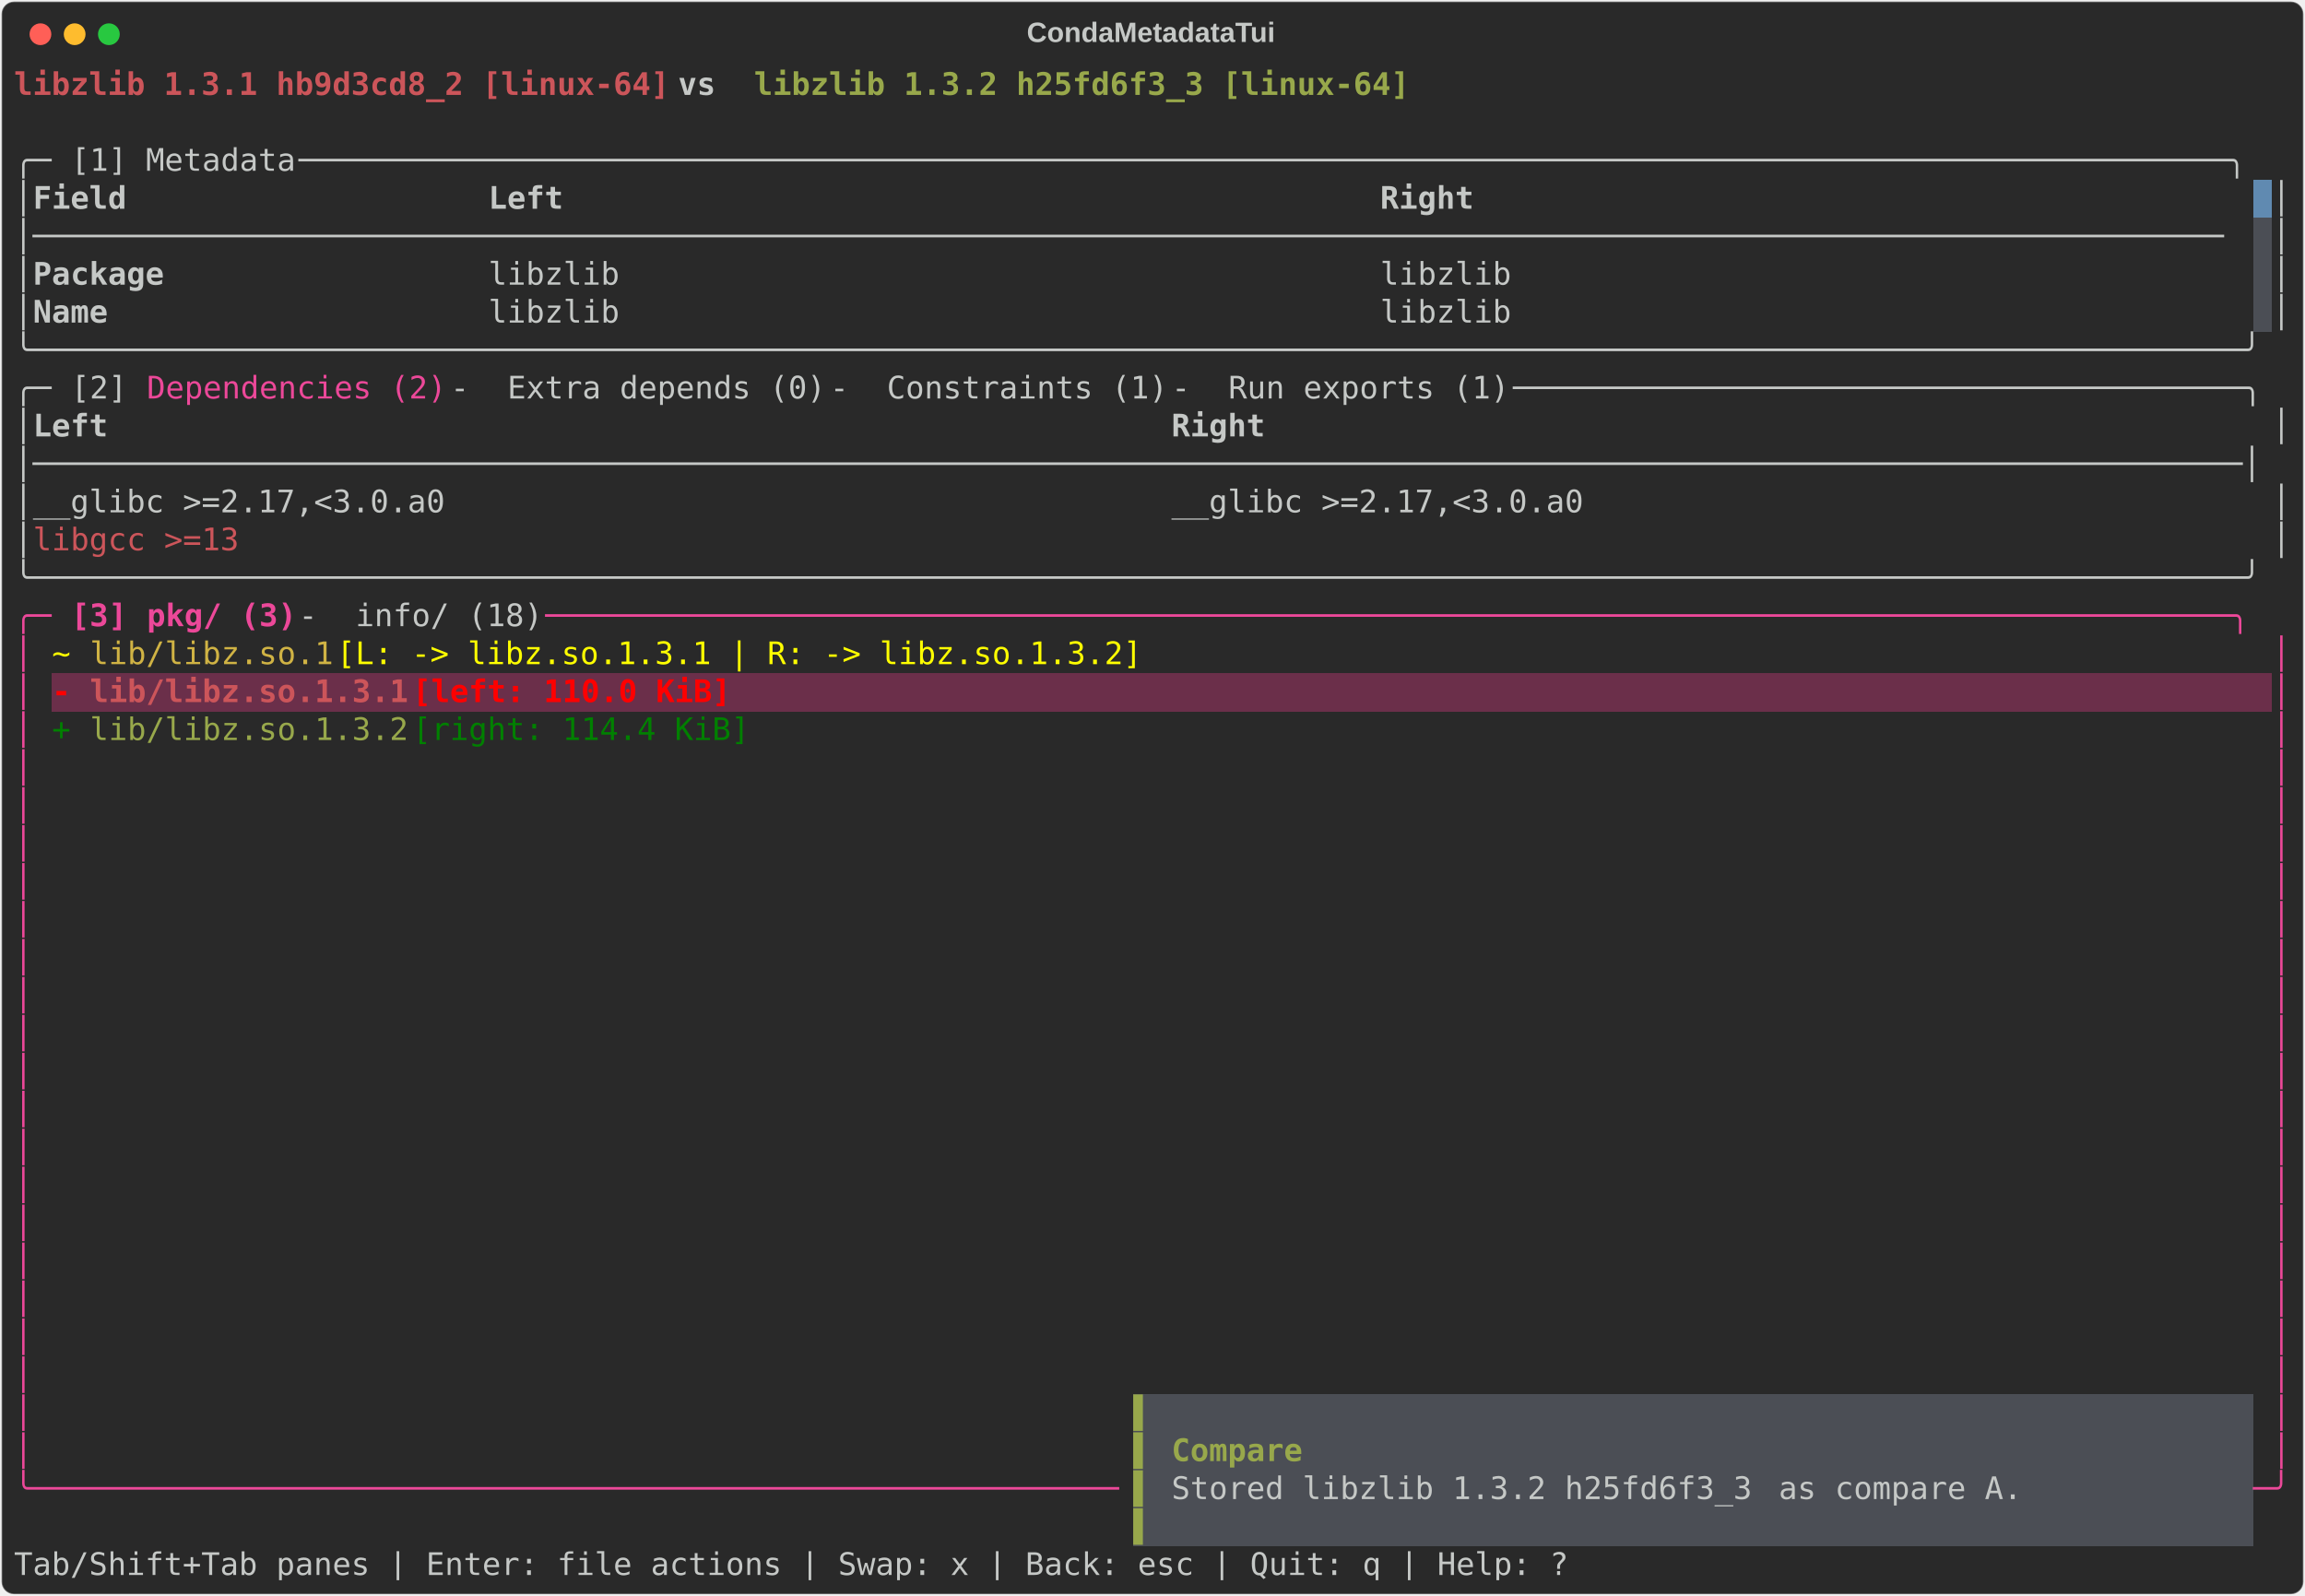
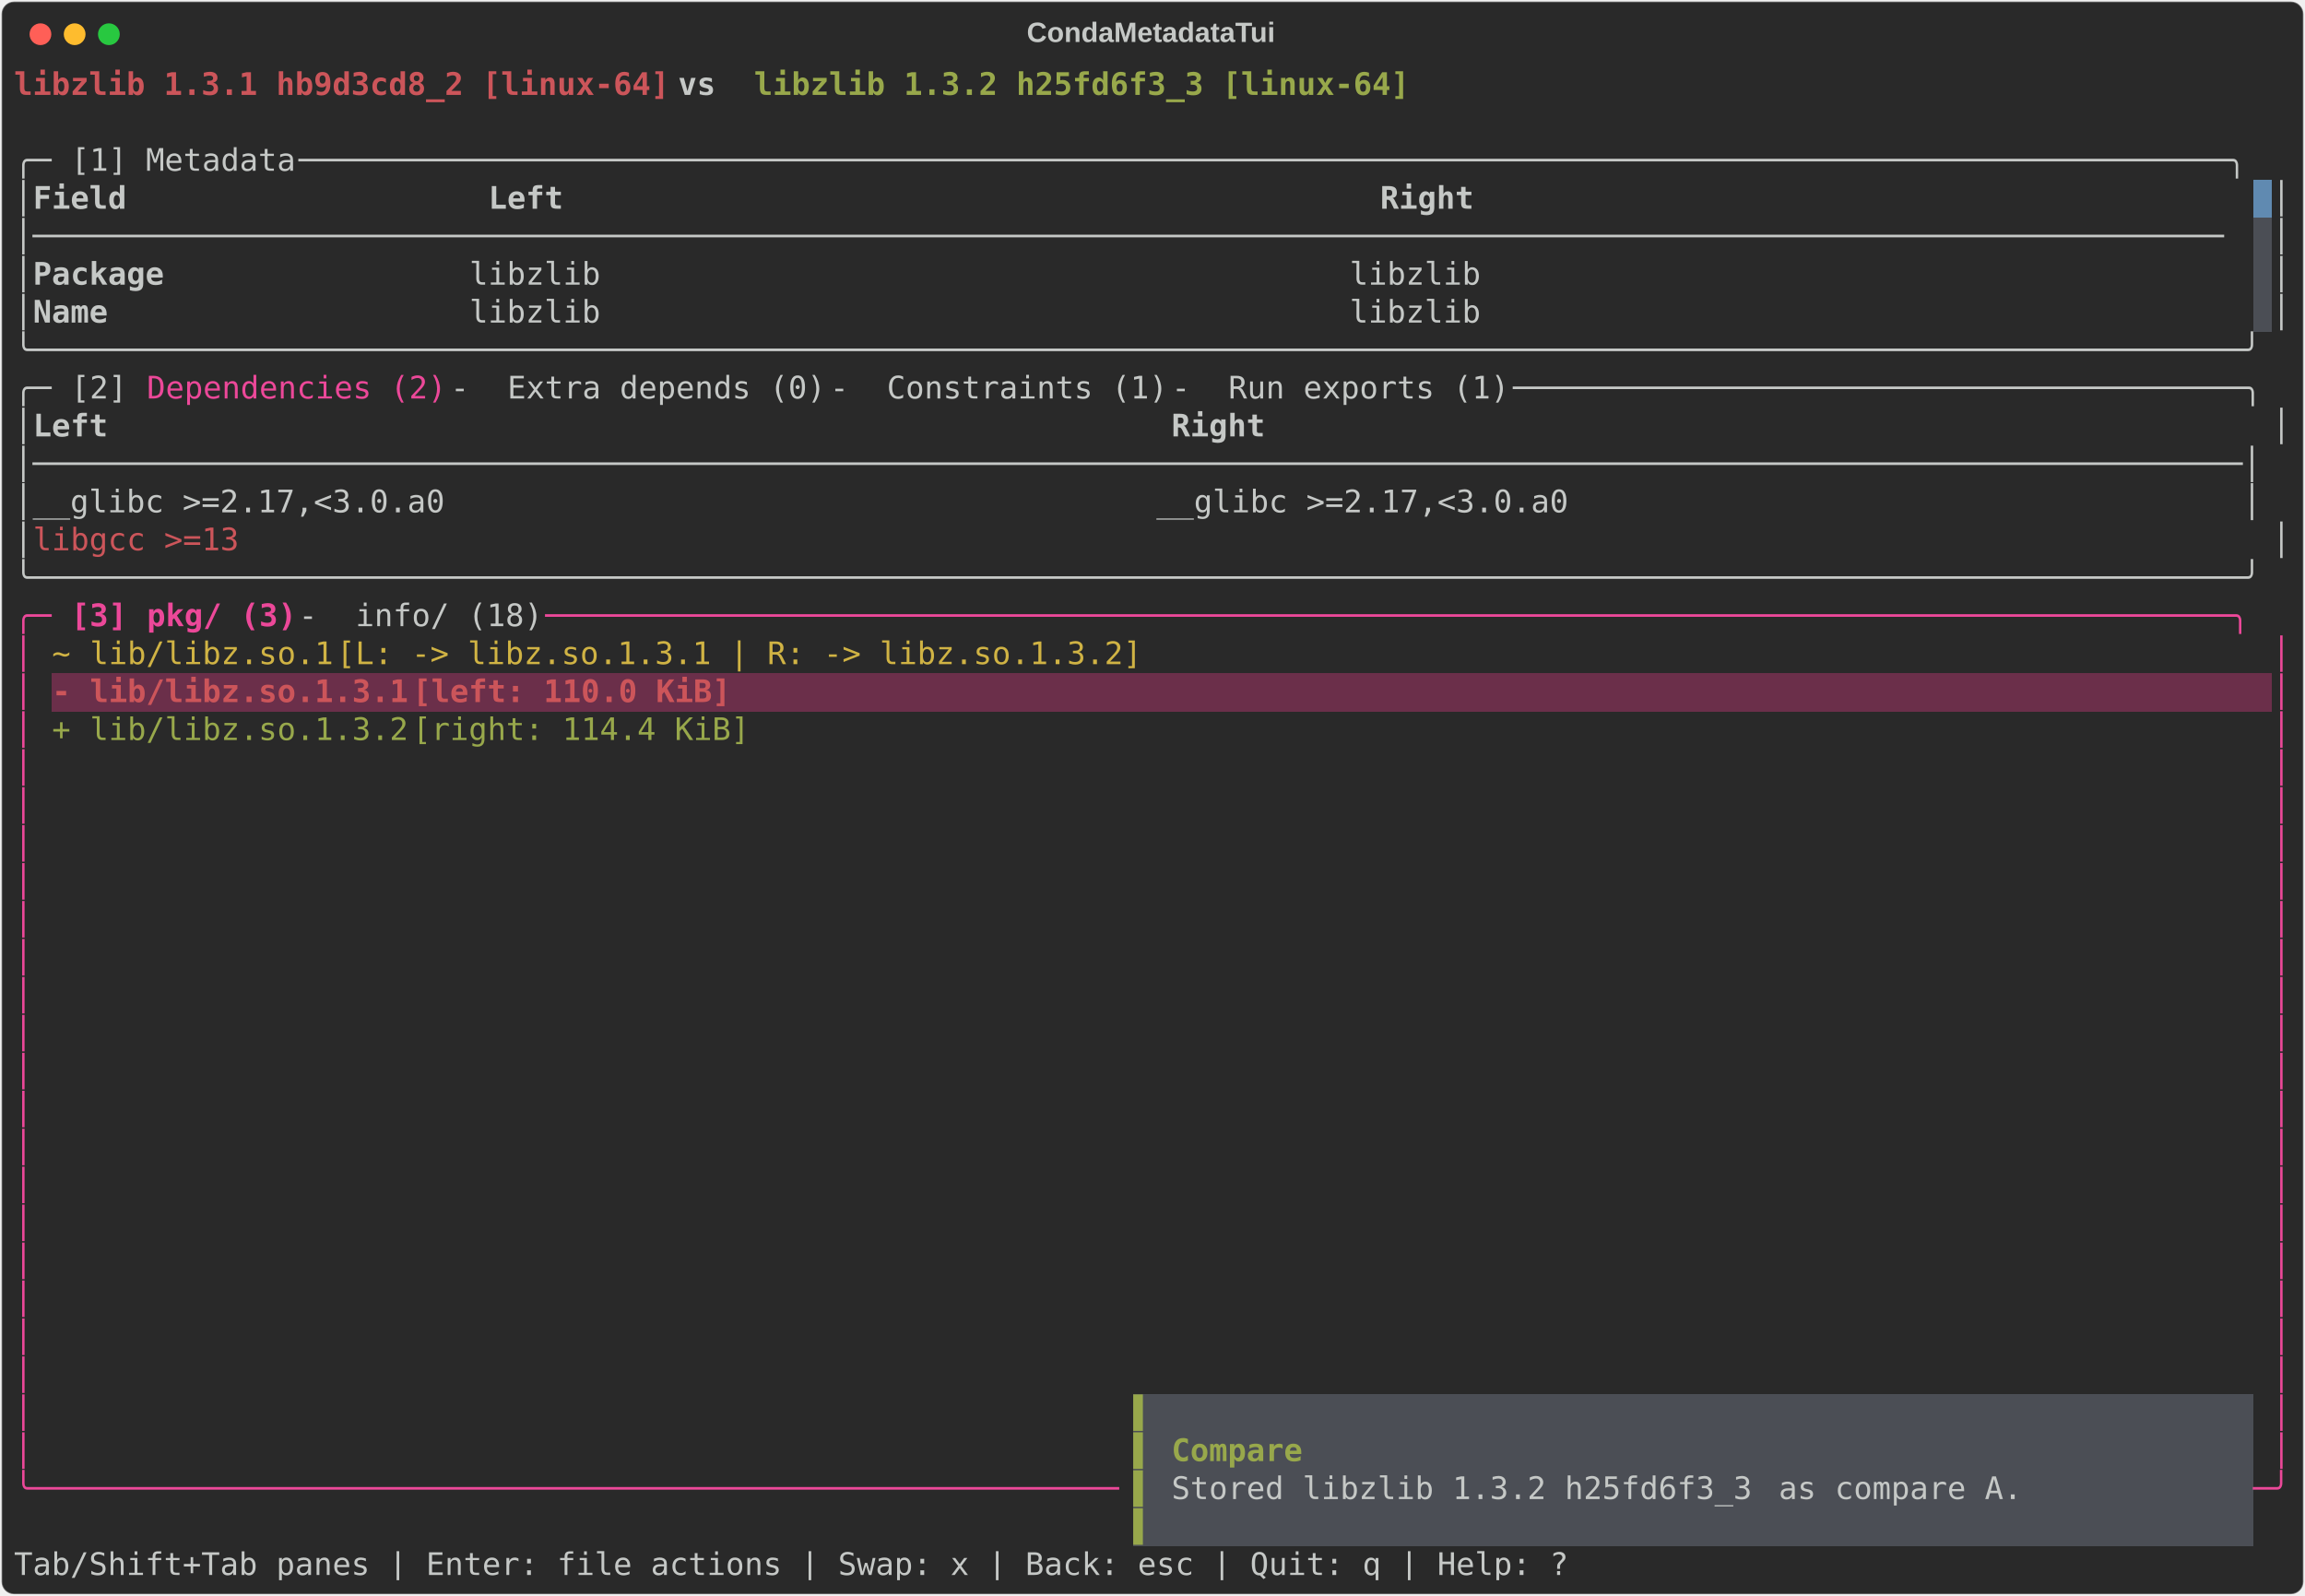
<svg xmlns="http://www.w3.org/2000/svg" class="rich-terminal" viewBox="0 0 1482 1026.0">
  <style>

    @font-face {
        font-family: "Fira Code";
        src: local("FiraCode-Regular"),
                url("https://cdnjs.cloudflare.com/ajax/libs/firacode/6.2.0/woff2/FiraCode-Regular.woff2") format("woff2"),
                url("https://cdnjs.cloudflare.com/ajax/libs/firacode/6.2.0/woff/FiraCode-Regular.woff") format("woff");
        font-style: normal;
        font-weight: 400;
    }
    @font-face {
        font-family: "Fira Code";
        src: local("FiraCode-Bold"),
                url("https://cdnjs.cloudflare.com/ajax/libs/firacode/6.2.0/woff2/FiraCode-Bold.woff2") format("woff2"),
                url("https://cdnjs.cloudflare.com/ajax/libs/firacode/6.2.0/woff/FiraCode-Bold.woff") format("woff");
        font-style: bold;
        font-weight: 700;
    }

    .terminal-matrix {
        font-family: Fira Code, monospace;
        font-size: 20px;
        line-height: 24.4px;
        font-variant-east-asian: full-width;
    }

    .terminal-title {
        font-size: 18px;
        font-weight: bold;
        font-family: arial;
    }

    .terminal-r1 { fill: #cc555a;font-weight: bold }
.terminal-r2 { fill: #c5c8c6;font-weight: bold }
.terminal-r3 { fill: #98a84b;font-weight: bold }
.terminal-r4 { fill: #c5c8c6 }
.terminal-r5 { fill: #292929 }
.terminal-r6 { fill: #ec4899 }
.terminal-r7 { fill: #cc555a }
.terminal-r8 { fill: #98a84b }
.terminal-r9 { fill: #ec4899;font-weight: bold }
- .terminal-r10 { fill: #ffff00 }
- .terminal-r11 { fill: #d0b344 }
- .terminal-r12 { fill: #ff0000;font-weight: bold }
- .terminal-r13 { fill: #ffffff;font-weight: bold }
- .terminal-r14 { fill: #008000 }
+ .terminal-r10 { fill: #d0b344 }
+ .terminal-r11 { fill: #ffffff;font-weight: bold }
    </style>
  <defs>
    <clipPath id="terminal-clip-terminal">
      <rect x="0" y="0" width="1463.0" height="975.0" />
    </clipPath>
    <clipPath id="terminal-line-0">
      <rect x="0" y="1.5" width="1464" height="24.65" />
    </clipPath>
    <clipPath id="terminal-line-1">
      <rect x="0" y="25.9" width="1464" height="24.65" />
    </clipPath>
    <clipPath id="terminal-line-2">
      <rect x="0" y="50.3" width="1464" height="24.65" />
    </clipPath>
    <clipPath id="terminal-line-3">
      <rect x="0" y="74.7" width="1464" height="24.65" />
    </clipPath>
    <clipPath id="terminal-line-4">
      <rect x="0" y="99.1" width="1464" height="24.65" />
    </clipPath>
    <clipPath id="terminal-line-5">
      <rect x="0" y="123.5" width="1464" height="24.65" />
    </clipPath>
    <clipPath id="terminal-line-6">
      <rect x="0" y="147.9" width="1464" height="24.65" />
    </clipPath>
    <clipPath id="terminal-line-7">
      <rect x="0" y="172.3" width="1464" height="24.65" />
    </clipPath>
    <clipPath id="terminal-line-8">
      <rect x="0" y="196.7" width="1464" height="24.65" />
    </clipPath>
    <clipPath id="terminal-line-9">
      <rect x="0" y="221.1" width="1464" height="24.65" />
    </clipPath>
    <clipPath id="terminal-line-10">
      <rect x="0" y="245.5" width="1464" height="24.65" />
    </clipPath>
    <clipPath id="terminal-line-11">
      <rect x="0" y="269.9" width="1464" height="24.65" />
    </clipPath>
    <clipPath id="terminal-line-12">
      <rect x="0" y="294.3" width="1464" height="24.65" />
    </clipPath>
    <clipPath id="terminal-line-13">
      <rect x="0" y="318.7" width="1464" height="24.65" />
    </clipPath>
    <clipPath id="terminal-line-14">
      <rect x="0" y="343.1" width="1464" height="24.65" />
    </clipPath>
    <clipPath id="terminal-line-15">
      <rect x="0" y="367.5" width="1464" height="24.65" />
    </clipPath>
    <clipPath id="terminal-line-16">
      <rect x="0" y="391.9" width="1464" height="24.65" />
    </clipPath>
    <clipPath id="terminal-line-17">
      <rect x="0" y="416.3" width="1464" height="24.65" />
    </clipPath>
    <clipPath id="terminal-line-18">
      <rect x="0" y="440.7" width="1464" height="24.65" />
    </clipPath>
    <clipPath id="terminal-line-19">
      <rect x="0" y="465.1" width="1464" height="24.65" />
    </clipPath>
    <clipPath id="terminal-line-20">
      <rect x="0" y="489.5" width="1464" height="24.65" />
    </clipPath>
    <clipPath id="terminal-line-21">
      <rect x="0" y="513.9" width="1464" height="24.65" />
    </clipPath>
    <clipPath id="terminal-line-22">
      <rect x="0" y="538.3" width="1464" height="24.65" />
    </clipPath>
    <clipPath id="terminal-line-23">
      <rect x="0" y="562.7" width="1464" height="24.65" />
    </clipPath>
    <clipPath id="terminal-line-24">
      <rect x="0" y="587.1" width="1464" height="24.65" />
    </clipPath>
    <clipPath id="terminal-line-25">
      <rect x="0" y="611.5" width="1464" height="24.65" />
    </clipPath>
    <clipPath id="terminal-line-26">
      <rect x="0" y="635.9" width="1464" height="24.65" />
    </clipPath>
    <clipPath id="terminal-line-27">
      <rect x="0" y="660.3" width="1464" height="24.65" />
    </clipPath>
    <clipPath id="terminal-line-28">
      <rect x="0" y="684.7" width="1464" height="24.65" />
    </clipPath>
    <clipPath id="terminal-line-29">
      <rect x="0" y="709.1" width="1464" height="24.65" />
    </clipPath>
    <clipPath id="terminal-line-30">
      <rect x="0" y="733.5" width="1464" height="24.65" />
    </clipPath>
    <clipPath id="terminal-line-31">
      <rect x="0" y="757.9" width="1464" height="24.65" />
    </clipPath>
    <clipPath id="terminal-line-32">
      <rect x="0" y="782.3" width="1464" height="24.65" />
    </clipPath>
    <clipPath id="terminal-line-33">
      <rect x="0" y="806.7" width="1464" height="24.65" />
    </clipPath>
    <clipPath id="terminal-line-34">
      <rect x="0" y="831.1" width="1464" height="24.65" />
    </clipPath>
    <clipPath id="terminal-line-35">
      <rect x="0" y="855.5" width="1464" height="24.65" />
    </clipPath>
    <clipPath id="terminal-line-36">
      <rect x="0" y="879.9" width="1464" height="24.65" />
    </clipPath>
    <clipPath id="terminal-line-37">
      <rect x="0" y="904.3" width="1464" height="24.65" />
    </clipPath>
    <clipPath id="terminal-line-38">
      <rect x="0" y="928.7" width="1464" height="24.65" />
    </clipPath>
  </defs>
  <rect fill="#292929" stroke="rgba(255,255,255,0.35)" stroke-width="1" x="1" y="1" width="1480" height="1024" rx="8" />
  <text class="terminal-title" fill="#c5c8c6" text-anchor="middle" x="740" y="27">CondaMetadataTui</text>
  <g transform="translate(26,22)">
    <circle cx="0" cy="0" r="7" fill="#ff5f57" />
    <circle cx="22" cy="0" r="7" fill="#febc2e" />
    <circle cx="44" cy="0" r="7" fill="#28c840" />
  </g>
  <g transform="translate(9, 41)" clip-path="url(#terminal-clip-terminal)">
    <rect fill="#608ab1" x="1439.6" y="74.7" width="12.2" height="24.65" shape-rendering="crispEdges" />
    <rect fill="#4b4e55" x="1439.6" y="99.1" width="12.2" height="24.65" shape-rendering="crispEdges" />
    <rect fill="#4b4e55" x="1439.6" y="123.5" width="12.2" height="24.65" shape-rendering="crispEdges" />
    <rect fill="#4b4e55" x="1439.6" y="147.9" width="12.2" height="24.65" shape-rendering="crispEdges" />
    <rect fill="#6b2f4a" x="24.4" y="391.9" width="24.4" height="24.65" shape-rendering="crispEdges" />
    <rect fill="#6b2f4a" x="48.8" y="391.9" width="207.4" height="24.65" shape-rendering="crispEdges" />
    <rect fill="#6b2f4a" x="256.2" y="391.9" width="219.6" height="24.65" shape-rendering="crispEdges" />
    <rect fill="#6b2f4a" x="475.8" y="391.9" width="976" height="24.65" shape-rendering="crispEdges" />
    <rect fill="#4b4e55" x="719.8" y="855.5" width="12.2" height="24.65" shape-rendering="crispEdges" />
    <rect fill="#4b4e55" x="732" y="855.5" width="707.6" height="24.65" shape-rendering="crispEdges" />
    <rect fill="#4b4e55" x="719.8" y="879.9" width="12.2" height="24.65" shape-rendering="crispEdges" />
    <rect fill="#4b4e55" x="732" y="879.9" width="12.2" height="24.65" shape-rendering="crispEdges" />
    <rect fill="#4b4e55" x="744.2" y="879.9" width="85.4" height="24.65" shape-rendering="crispEdges" />
    <rect fill="#4b4e55" x="829.6" y="879.9" width="610" height="24.65" shape-rendering="crispEdges" />
    <rect fill="#4b4e55" x="719.8" y="904.3" width="12.2" height="24.65" shape-rendering="crispEdges" />
    <rect fill="#4b4e55" x="732" y="904.3" width="12.2" height="24.65" shape-rendering="crispEdges" />
    <rect fill="#4b4e55" x="744.2" y="904.3" width="390.4" height="24.65" shape-rendering="crispEdges" />
    <rect fill="#4b4e55" x="1134.6" y="904.3" width="170.8" height="24.65" shape-rendering="crispEdges" />
    <rect fill="#4b4e55" x="1305.4" y="904.3" width="134.2" height="24.65" shape-rendering="crispEdges" />
    <rect fill="#4b4e55" x="719.8" y="928.7" width="12.2" height="24.65" shape-rendering="crispEdges" />
    <rect fill="#4b4e55" x="732" y="928.7" width="707.6" height="24.65" shape-rendering="crispEdges" />
    <g class="terminal-matrix">
      <text class="terminal-r1" x="0" y="20" textLength="427" clip-path="url(#terminal-line-0)">libzlib 1.3.1 hb9d3cd8_2 [linux-64]</text>
      <text class="terminal-r2" x="427" y="20" textLength="48.8" clip-path="url(#terminal-line-0)"> vs </text>
      <text class="terminal-r3" x="475.8" y="20" textLength="427" clip-path="url(#terminal-line-0)">libzlib 1.3.2 h25fd6f3_3 [linux-64]</text>
      <text class="terminal-r4" x="1464" y="20" textLength="12.2" clip-path="url(#terminal-line-0)">
</text>
      <text class="terminal-r4" x="1464" y="44.4" textLength="12.2" clip-path="url(#terminal-line-1)">
</text>
      <text class="terminal-r4" x="0" y="68.8" textLength="36.6" clip-path="url(#terminal-line-2)">╭─ </text>
      <text class="terminal-r4" x="36.6" y="68.8" textLength="146.4" clip-path="url(#terminal-line-2)">[1] Metadata</text>
      <text class="terminal-r4" x="183" y="68.8" textLength="1281" clip-path="url(#terminal-line-2)"> ───────────────────────────────────────────────────────────────────────────────────────────────────────╮</text>
      <text class="terminal-r4" x="1464" y="68.8" textLength="12.2" clip-path="url(#terminal-line-2)">
</text>
      <text class="terminal-r4" x="0" y="93.2" textLength="12.2" clip-path="url(#terminal-line-3)">│</text>
      <text class="terminal-r2" x="12.2" y="93.2" textLength="280.6" clip-path="url(#terminal-line-3)">Field                  </text>
      <text class="terminal-r2" x="305" y="93.2" textLength="561.2" clip-path="url(#terminal-line-3)">Left                                          </text>
      <text class="terminal-r2" x="878.4" y="93.2" textLength="561.2" clip-path="url(#terminal-line-3)">Right                                         </text>
      <text class="terminal-r4" x="1451.8" y="93.2" textLength="12.2" clip-path="url(#terminal-line-3)">│</text>
      <text class="terminal-r4" x="1464" y="93.2" textLength="12.2" clip-path="url(#terminal-line-3)">
</text>
      <text class="terminal-r4" x="0" y="117.6" textLength="1439.6" clip-path="url(#terminal-line-4)">│─────────────────────────────────────────────────────────────────────────────────────────────────────────────────────</text>
      <text class="terminal-r4" x="1451.8" y="117.6" textLength="12.2" clip-path="url(#terminal-line-4)">│</text>
      <text class="terminal-r4" x="1464" y="117.6" textLength="12.2" clip-path="url(#terminal-line-4)">
</text>
      <text class="terminal-r4" x="0" y="142" textLength="12.2" clip-path="url(#terminal-line-5)">│</text>
      <text class="terminal-r2" x="12.2" y="142" textLength="280.6" clip-path="url(#terminal-line-5)">Package                </text>
-       <text class="terminal-r4" x="305" y="142" textLength="549" clip-path="url(#terminal-line-5)">libzlib                                      </text>
-       <text class="terminal-r4" x="878.4" y="142" textLength="561.2" clip-path="url(#terminal-line-5)">libzlib                                       </text>
+       <text class="terminal-r4" x="292.8" y="142" textLength="1146.8" clip-path="url(#terminal-line-5)"> libzlib                                        libzlib                                       </text>
      <text class="terminal-r4" x="1451.8" y="142" textLength="12.2" clip-path="url(#terminal-line-5)">│</text>
      <text class="terminal-r4" x="1464" y="142" textLength="12.2" clip-path="url(#terminal-line-5)">
</text>
      <text class="terminal-r4" x="0" y="166.4" textLength="12.2" clip-path="url(#terminal-line-6)">│</text>
      <text class="terminal-r2" x="12.2" y="166.4" textLength="280.6" clip-path="url(#terminal-line-6)">Name                   </text>
-       <text class="terminal-r4" x="305" y="166.4" textLength="549" clip-path="url(#terminal-line-6)">libzlib                                      </text>
-       <text class="terminal-r4" x="878.4" y="166.4" textLength="561.2" clip-path="url(#terminal-line-6)">libzlib                                       </text>
+       <text class="terminal-r4" x="292.8" y="166.4" textLength="1146.8" clip-path="url(#terminal-line-6)"> libzlib                                        libzlib                                       </text>
      <text class="terminal-r4" x="1451.8" y="166.4" textLength="12.2" clip-path="url(#terminal-line-6)">│</text>
      <text class="terminal-r4" x="1464" y="166.4" textLength="12.2" clip-path="url(#terminal-line-6)">
</text>
      <text class="terminal-r4" x="0" y="190.8" textLength="1464" clip-path="url(#terminal-line-7)">╰──────────────────────────────────────────────────────────────────────────────────────────────────────────────────────╯</text>
      <text class="terminal-r4" x="1464" y="190.8" textLength="12.2" clip-path="url(#terminal-line-7)">
</text>
      <text class="terminal-r4" x="0" y="215.2" textLength="36.6" clip-path="url(#terminal-line-8)">╭─ </text>
      <text class="terminal-r4" x="36.6" y="215.2" textLength="48.8" clip-path="url(#terminal-line-8)">[2] </text>
      <text class="terminal-r6" x="85.4" y="215.2" textLength="195.2" clip-path="url(#terminal-line-8)">Dependencies (2)</text>
      <text class="terminal-r4" x="280.6" y="215.2" textLength="36.6" clip-path="url(#terminal-line-8)"> - </text>
      <text class="terminal-r4" x="317.2" y="215.2" textLength="207.4" clip-path="url(#terminal-line-8)">Extra depends (0)</text>
      <text class="terminal-r4" x="524.6" y="215.2" textLength="36.6" clip-path="url(#terminal-line-8)"> - </text>
      <text class="terminal-r4" x="561.2" y="215.2" textLength="183" clip-path="url(#terminal-line-8)">Constraints (1)</text>
      <text class="terminal-r4" x="744.2" y="215.2" textLength="36.6" clip-path="url(#terminal-line-8)"> - </text>
      <text class="terminal-r4" x="780.8" y="215.2" textLength="183" clip-path="url(#terminal-line-8)">Run exports (1)</text>
      <text class="terminal-r4" x="963.8" y="215.2" textLength="500.2" clip-path="url(#terminal-line-8)"> ───────────────────────────────────────╮</text>
      <text class="terminal-r4" x="1464" y="215.2" textLength="12.2" clip-path="url(#terminal-line-8)">
</text>
      <text class="terminal-r4" x="0" y="239.6" textLength="12.2" clip-path="url(#terminal-line-9)">│</text>
      <text class="terminal-r2" x="12.2" y="239.6" textLength="719.8" clip-path="url(#terminal-line-9)">Left                                                       </text>
      <text class="terminal-r2" x="744.2" y="239.6" textLength="707.6" clip-path="url(#terminal-line-9)">Right                                                     </text>
      <text class="terminal-r4" x="1451.8" y="239.6" textLength="12.2" clip-path="url(#terminal-line-9)">│</text>
      <text class="terminal-r4" x="1464" y="239.6" textLength="12.2" clip-path="url(#terminal-line-9)">
</text>
      <text class="terminal-r4" x="0" y="264" textLength="1464" clip-path="url(#terminal-line-10)">│──────────────────────────────────────────────────────────────────────────────────────────────────────────────────────│</text>
      <text class="terminal-r4" x="1464" y="264" textLength="12.2" clip-path="url(#terminal-line-10)">
</text>
-       <text class="terminal-r4" x="0" y="288.4" textLength="12.2" clip-path="url(#terminal-line-11)">│</text>
-       <text class="terminal-r4" x="12.2" y="288.4" textLength="707.6" clip-path="url(#terminal-line-11)">__glibc &gt;=2.17,&lt;3.0.a0                                    </text>
-       <text class="terminal-r4" x="744.2" y="288.4" textLength="707.6" clip-path="url(#terminal-line-11)">__glibc &gt;=2.17,&lt;3.0.a0                                    </text>
-       <text class="terminal-r4" x="1451.8" y="288.4" textLength="12.2" clip-path="url(#terminal-line-11)">│</text>
+       <text class="terminal-r4" x="0" y="288.4" textLength="1464" clip-path="url(#terminal-line-11)">│__glibc &gt;=2.17,&lt;3.0.a0                                      __glibc &gt;=2.17,&lt;3.0.a0                                    │</text>
      <text class="terminal-r4" x="1464" y="288.4" textLength="12.2" clip-path="url(#terminal-line-11)">
</text>
      <text class="terminal-r4" x="0" y="312.8" textLength="12.2" clip-path="url(#terminal-line-12)">│</text>
      <text class="terminal-r7" x="12.2" y="312.8" textLength="707.6" clip-path="url(#terminal-line-12)">libgcc &gt;=13                                               </text>
      <text class="terminal-r4" x="1451.8" y="312.8" textLength="12.2" clip-path="url(#terminal-line-12)">│</text>
      <text class="terminal-r4" x="1464" y="312.8" textLength="12.2" clip-path="url(#terminal-line-12)">
</text>
      <text class="terminal-r4" x="0" y="337.2" textLength="1464" clip-path="url(#terminal-line-13)">╰──────────────────────────────────────────────────────────────────────────────────────────────────────────────────────╯</text>
      <text class="terminal-r4" x="1464" y="337.2" textLength="12.2" clip-path="url(#terminal-line-13)">
</text>
      <text class="terminal-r6" x="0" y="361.6" textLength="36.6" clip-path="url(#terminal-line-14)">╭─ </text>
      <text class="terminal-r9" x="36.6" y="361.6" textLength="48.8" clip-path="url(#terminal-line-14)">[3] </text>
      <text class="terminal-r9" x="85.4" y="361.6" textLength="97.6" clip-path="url(#terminal-line-14)">pkg/ (3)</text>
      <text class="terminal-r4" x="183" y="361.6" textLength="36.6" clip-path="url(#terminal-line-14)"> - </text>
      <text class="terminal-r4" x="219.6" y="361.6" textLength="122" clip-path="url(#terminal-line-14)">info/ (18)</text>
      <text class="terminal-r6" x="341.6" y="361.6" textLength="1122.4" clip-path="url(#terminal-line-14)"> ──────────────────────────────────────────────────────────────────────────────────────────╮</text>
      <text class="terminal-r4" x="1464" y="361.6" textLength="12.2" clip-path="url(#terminal-line-14)">
</text>
      <text class="terminal-r6" x="0" y="386" textLength="12.2" clip-path="url(#terminal-line-15)">│</text>
      <text class="terminal-r10" x="24.4" y="386" textLength="24.4" clip-path="url(#terminal-line-15)">~ </text>
-       <text class="terminal-r11" x="48.8" y="386" textLength="158.6" clip-path="url(#terminal-line-15)">lib/libz.so.1</text>
+       <text class="terminal-r10" x="48.8" y="386" textLength="158.6" clip-path="url(#terminal-line-15)">lib/libz.so.1</text>
      <text class="terminal-r10" x="207.4" y="386" textLength="536.8" clip-path="url(#terminal-line-15)"> [L: -&gt; libz.so.1.3.1 | R: -&gt; libz.so.1.3.2]</text>
      <text class="terminal-r6" x="1451.8" y="386" textLength="12.2" clip-path="url(#terminal-line-15)">│</text>
      <text class="terminal-r4" x="1464" y="386" textLength="12.2" clip-path="url(#terminal-line-15)">
</text>
      <text class="terminal-r6" x="0" y="410.4" textLength="12.2" clip-path="url(#terminal-line-16)">│</text>
-       <text class="terminal-r12" x="24.4" y="410.4" textLength="24.4" clip-path="url(#terminal-line-16)">- </text>
+       <text class="terminal-r1" x="24.4" y="410.4" textLength="24.4" clip-path="url(#terminal-line-16)">- </text>
      <text class="terminal-r1" x="48.8" y="410.4" textLength="207.4" clip-path="url(#terminal-line-16)">lib/libz.so.1.3.1</text>
-       <text class="terminal-r12" x="256.2" y="410.4" textLength="219.6" clip-path="url(#terminal-line-16)"> [left: 110.0 KiB]</text>
+       <text class="terminal-r1" x="256.2" y="410.4" textLength="219.6" clip-path="url(#terminal-line-16)"> [left: 110.0 KiB]</text>
      <text class="terminal-r6" x="1451.8" y="410.4" textLength="12.2" clip-path="url(#terminal-line-16)">│</text>
      <text class="terminal-r4" x="1464" y="410.4" textLength="12.2" clip-path="url(#terminal-line-16)">
</text>
      <text class="terminal-r6" x="0" y="434.8" textLength="12.2" clip-path="url(#terminal-line-17)">│</text>
-       <text class="terminal-r14" x="24.4" y="434.8" textLength="24.4" clip-path="url(#terminal-line-17)">+ </text>
+       <text class="terminal-r8" x="24.4" y="434.8" textLength="24.4" clip-path="url(#terminal-line-17)">+ </text>
      <text class="terminal-r8" x="48.8" y="434.8" textLength="207.4" clip-path="url(#terminal-line-17)">lib/libz.so.1.3.2</text>
-       <text class="terminal-r14" x="256.2" y="434.8" textLength="231.8" clip-path="url(#terminal-line-17)"> [right: 114.4 KiB]</text>
+       <text class="terminal-r8" x="256.2" y="434.8" textLength="231.8" clip-path="url(#terminal-line-17)"> [right: 114.4 KiB]</text>
      <text class="terminal-r6" x="1451.8" y="434.8" textLength="12.2" clip-path="url(#terminal-line-17)">│</text>
      <text class="terminal-r4" x="1464" y="434.8" textLength="12.2" clip-path="url(#terminal-line-17)">
</text>
      <text class="terminal-r6" x="0" y="459.2" textLength="12.2" clip-path="url(#terminal-line-18)">│</text>
      <text class="terminal-r6" x="1451.8" y="459.2" textLength="12.2" clip-path="url(#terminal-line-18)">│</text>
      <text class="terminal-r4" x="1464" y="459.2" textLength="12.2" clip-path="url(#terminal-line-18)">
</text>
      <text class="terminal-r6" x="0" y="483.6" textLength="12.2" clip-path="url(#terminal-line-19)">│</text>
      <text class="terminal-r6" x="1451.8" y="483.6" textLength="12.2" clip-path="url(#terminal-line-19)">│</text>
      <text class="terminal-r4" x="1464" y="483.6" textLength="12.2" clip-path="url(#terminal-line-19)">
</text>
      <text class="terminal-r6" x="0" y="508" textLength="12.2" clip-path="url(#terminal-line-20)">│</text>
      <text class="terminal-r6" x="1451.8" y="508" textLength="12.2" clip-path="url(#terminal-line-20)">│</text>
      <text class="terminal-r4" x="1464" y="508" textLength="12.2" clip-path="url(#terminal-line-20)">
</text>
      <text class="terminal-r6" x="0" y="532.4" textLength="12.2" clip-path="url(#terminal-line-21)">│</text>
      <text class="terminal-r6" x="1451.8" y="532.4" textLength="12.2" clip-path="url(#terminal-line-21)">│</text>
      <text class="terminal-r4" x="1464" y="532.4" textLength="12.2" clip-path="url(#terminal-line-21)">
</text>
      <text class="terminal-r6" x="0" y="556.8" textLength="12.2" clip-path="url(#terminal-line-22)">│</text>
      <text class="terminal-r6" x="1451.8" y="556.8" textLength="12.2" clip-path="url(#terminal-line-22)">│</text>
      <text class="terminal-r4" x="1464" y="556.8" textLength="12.2" clip-path="url(#terminal-line-22)">
</text>
      <text class="terminal-r6" x="0" y="581.2" textLength="12.2" clip-path="url(#terminal-line-23)">│</text>
      <text class="terminal-r6" x="1451.8" y="581.2" textLength="12.2" clip-path="url(#terminal-line-23)">│</text>
      <text class="terminal-r4" x="1464" y="581.2" textLength="12.2" clip-path="url(#terminal-line-23)">
</text>
      <text class="terminal-r6" x="0" y="605.6" textLength="12.2" clip-path="url(#terminal-line-24)">│</text>
      <text class="terminal-r6" x="1451.8" y="605.6" textLength="12.2" clip-path="url(#terminal-line-24)">│</text>
      <text class="terminal-r4" x="1464" y="605.6" textLength="12.2" clip-path="url(#terminal-line-24)">
</text>
      <text class="terminal-r6" x="0" y="630" textLength="12.2" clip-path="url(#terminal-line-25)">│</text>
      <text class="terminal-r6" x="1451.8" y="630" textLength="12.2" clip-path="url(#terminal-line-25)">│</text>
      <text class="terminal-r4" x="1464" y="630" textLength="12.2" clip-path="url(#terminal-line-25)">
</text>
      <text class="terminal-r6" x="0" y="654.4" textLength="12.2" clip-path="url(#terminal-line-26)">│</text>
      <text class="terminal-r6" x="1451.8" y="654.4" textLength="12.2" clip-path="url(#terminal-line-26)">│</text>
      <text class="terminal-r4" x="1464" y="654.4" textLength="12.2" clip-path="url(#terminal-line-26)">
</text>
      <text class="terminal-r6" x="0" y="678.8" textLength="12.2" clip-path="url(#terminal-line-27)">│</text>
      <text class="terminal-r6" x="1451.8" y="678.8" textLength="12.2" clip-path="url(#terminal-line-27)">│</text>
      <text class="terminal-r4" x="1464" y="678.8" textLength="12.2" clip-path="url(#terminal-line-27)">
</text>
      <text class="terminal-r6" x="0" y="703.2" textLength="12.2" clip-path="url(#terminal-line-28)">│</text>
      <text class="terminal-r6" x="1451.8" y="703.2" textLength="12.2" clip-path="url(#terminal-line-28)">│</text>
      <text class="terminal-r4" x="1464" y="703.2" textLength="12.2" clip-path="url(#terminal-line-28)">
</text>
      <text class="terminal-r6" x="0" y="727.6" textLength="12.2" clip-path="url(#terminal-line-29)">│</text>
      <text class="terminal-r6" x="1451.8" y="727.6" textLength="12.2" clip-path="url(#terminal-line-29)">│</text>
      <text class="terminal-r4" x="1464" y="727.6" textLength="12.2" clip-path="url(#terminal-line-29)">
</text>
      <text class="terminal-r6" x="0" y="752" textLength="12.2" clip-path="url(#terminal-line-30)">│</text>
      <text class="terminal-r6" x="1451.8" y="752" textLength="12.2" clip-path="url(#terminal-line-30)">│</text>
      <text class="terminal-r4" x="1464" y="752" textLength="12.2" clip-path="url(#terminal-line-30)">
</text>
      <text class="terminal-r6" x="0" y="776.4" textLength="12.2" clip-path="url(#terminal-line-31)">│</text>
      <text class="terminal-r6" x="1451.8" y="776.4" textLength="12.2" clip-path="url(#terminal-line-31)">│</text>
      <text class="terminal-r4" x="1464" y="776.4" textLength="12.2" clip-path="url(#terminal-line-31)">
</text>
      <text class="terminal-r6" x="0" y="800.8" textLength="12.2" clip-path="url(#terminal-line-32)">│</text>
      <text class="terminal-r6" x="1451.8" y="800.8" textLength="12.2" clip-path="url(#terminal-line-32)">│</text>
      <text class="terminal-r4" x="1464" y="800.8" textLength="12.2" clip-path="url(#terminal-line-32)">
</text>
      <text class="terminal-r6" x="0" y="825.2" textLength="12.2" clip-path="url(#terminal-line-33)">│</text>
      <text class="terminal-r6" x="1451.8" y="825.2" textLength="12.2" clip-path="url(#terminal-line-33)">│</text>
      <text class="terminal-r4" x="1464" y="825.2" textLength="12.2" clip-path="url(#terminal-line-33)">
</text>
      <text class="terminal-r6" x="0" y="849.6" textLength="12.2" clip-path="url(#terminal-line-34)">│</text>
      <text class="terminal-r6" x="1451.8" y="849.6" textLength="12.2" clip-path="url(#terminal-line-34)">│</text>
      <text class="terminal-r4" x="1464" y="849.6" textLength="12.2" clip-path="url(#terminal-line-34)">
</text>
      <text class="terminal-r6" x="0" y="874" textLength="12.2" clip-path="url(#terminal-line-35)">│</text>
      <text class="terminal-r8" x="719.8" y="874" textLength="12.2" clip-path="url(#terminal-line-35)">▌</text>
      <text class="terminal-r6" x="1451.8" y="874" textLength="12.2" clip-path="url(#terminal-line-35)">│</text>
      <text class="terminal-r4" x="1464" y="874" textLength="12.2" clip-path="url(#terminal-line-35)">
</text>
      <text class="terminal-r6" x="0" y="898.4" textLength="12.2" clip-path="url(#terminal-line-36)">│</text>
      <text class="terminal-r8" x="719.8" y="898.4" textLength="12.2" clip-path="url(#terminal-line-36)">▌</text>
      <text class="terminal-r3" x="744.2" y="898.4" textLength="85.4" clip-path="url(#terminal-line-36)">Compare</text>
      <text class="terminal-r6" x="1451.8" y="898.4" textLength="12.2" clip-path="url(#terminal-line-36)">│</text>
      <text class="terminal-r4" x="1464" y="898.4" textLength="12.2" clip-path="url(#terminal-line-36)">
</text>
      <text class="terminal-r6" x="0" y="922.8" textLength="719.8" clip-path="url(#terminal-line-37)">╰──────────────────────────────────────────────────────────</text>
      <text class="terminal-r8" x="719.8" y="922.8" textLength="12.2" clip-path="url(#terminal-line-37)">▌</text>
      <text class="terminal-r4" x="744.2" y="922.8" textLength="390.4" clip-path="url(#terminal-line-37)">Stored libzlib 1.3.2 h25fd6f3_3 </text>
      <text class="terminal-r4" x="1134.6" y="922.8" textLength="170.8" clip-path="url(#terminal-line-37)"> as compare A.</text>
      <text class="terminal-r6" x="1439.6" y="922.8" textLength="24.4" clip-path="url(#terminal-line-37)">─╯</text>
      <text class="terminal-r4" x="1464" y="922.8" textLength="12.2" clip-path="url(#terminal-line-37)">
</text>
      <text class="terminal-r8" x="719.8" y="947.2" textLength="12.2" clip-path="url(#terminal-line-38)">▌</text>
      <text class="terminal-r4" x="1464" y="947.2" textLength="12.2" clip-path="url(#terminal-line-38)">
</text>
      <text class="terminal-r4" x="0" y="971.6" textLength="1012.6" clip-path="url(#terminal-line-39)">Tab/Shift+Tab panes | Enter: file actions | Swap: x | Back: esc | Quit: q | Help: ?</text>
    </g>
  </g>
</svg>
